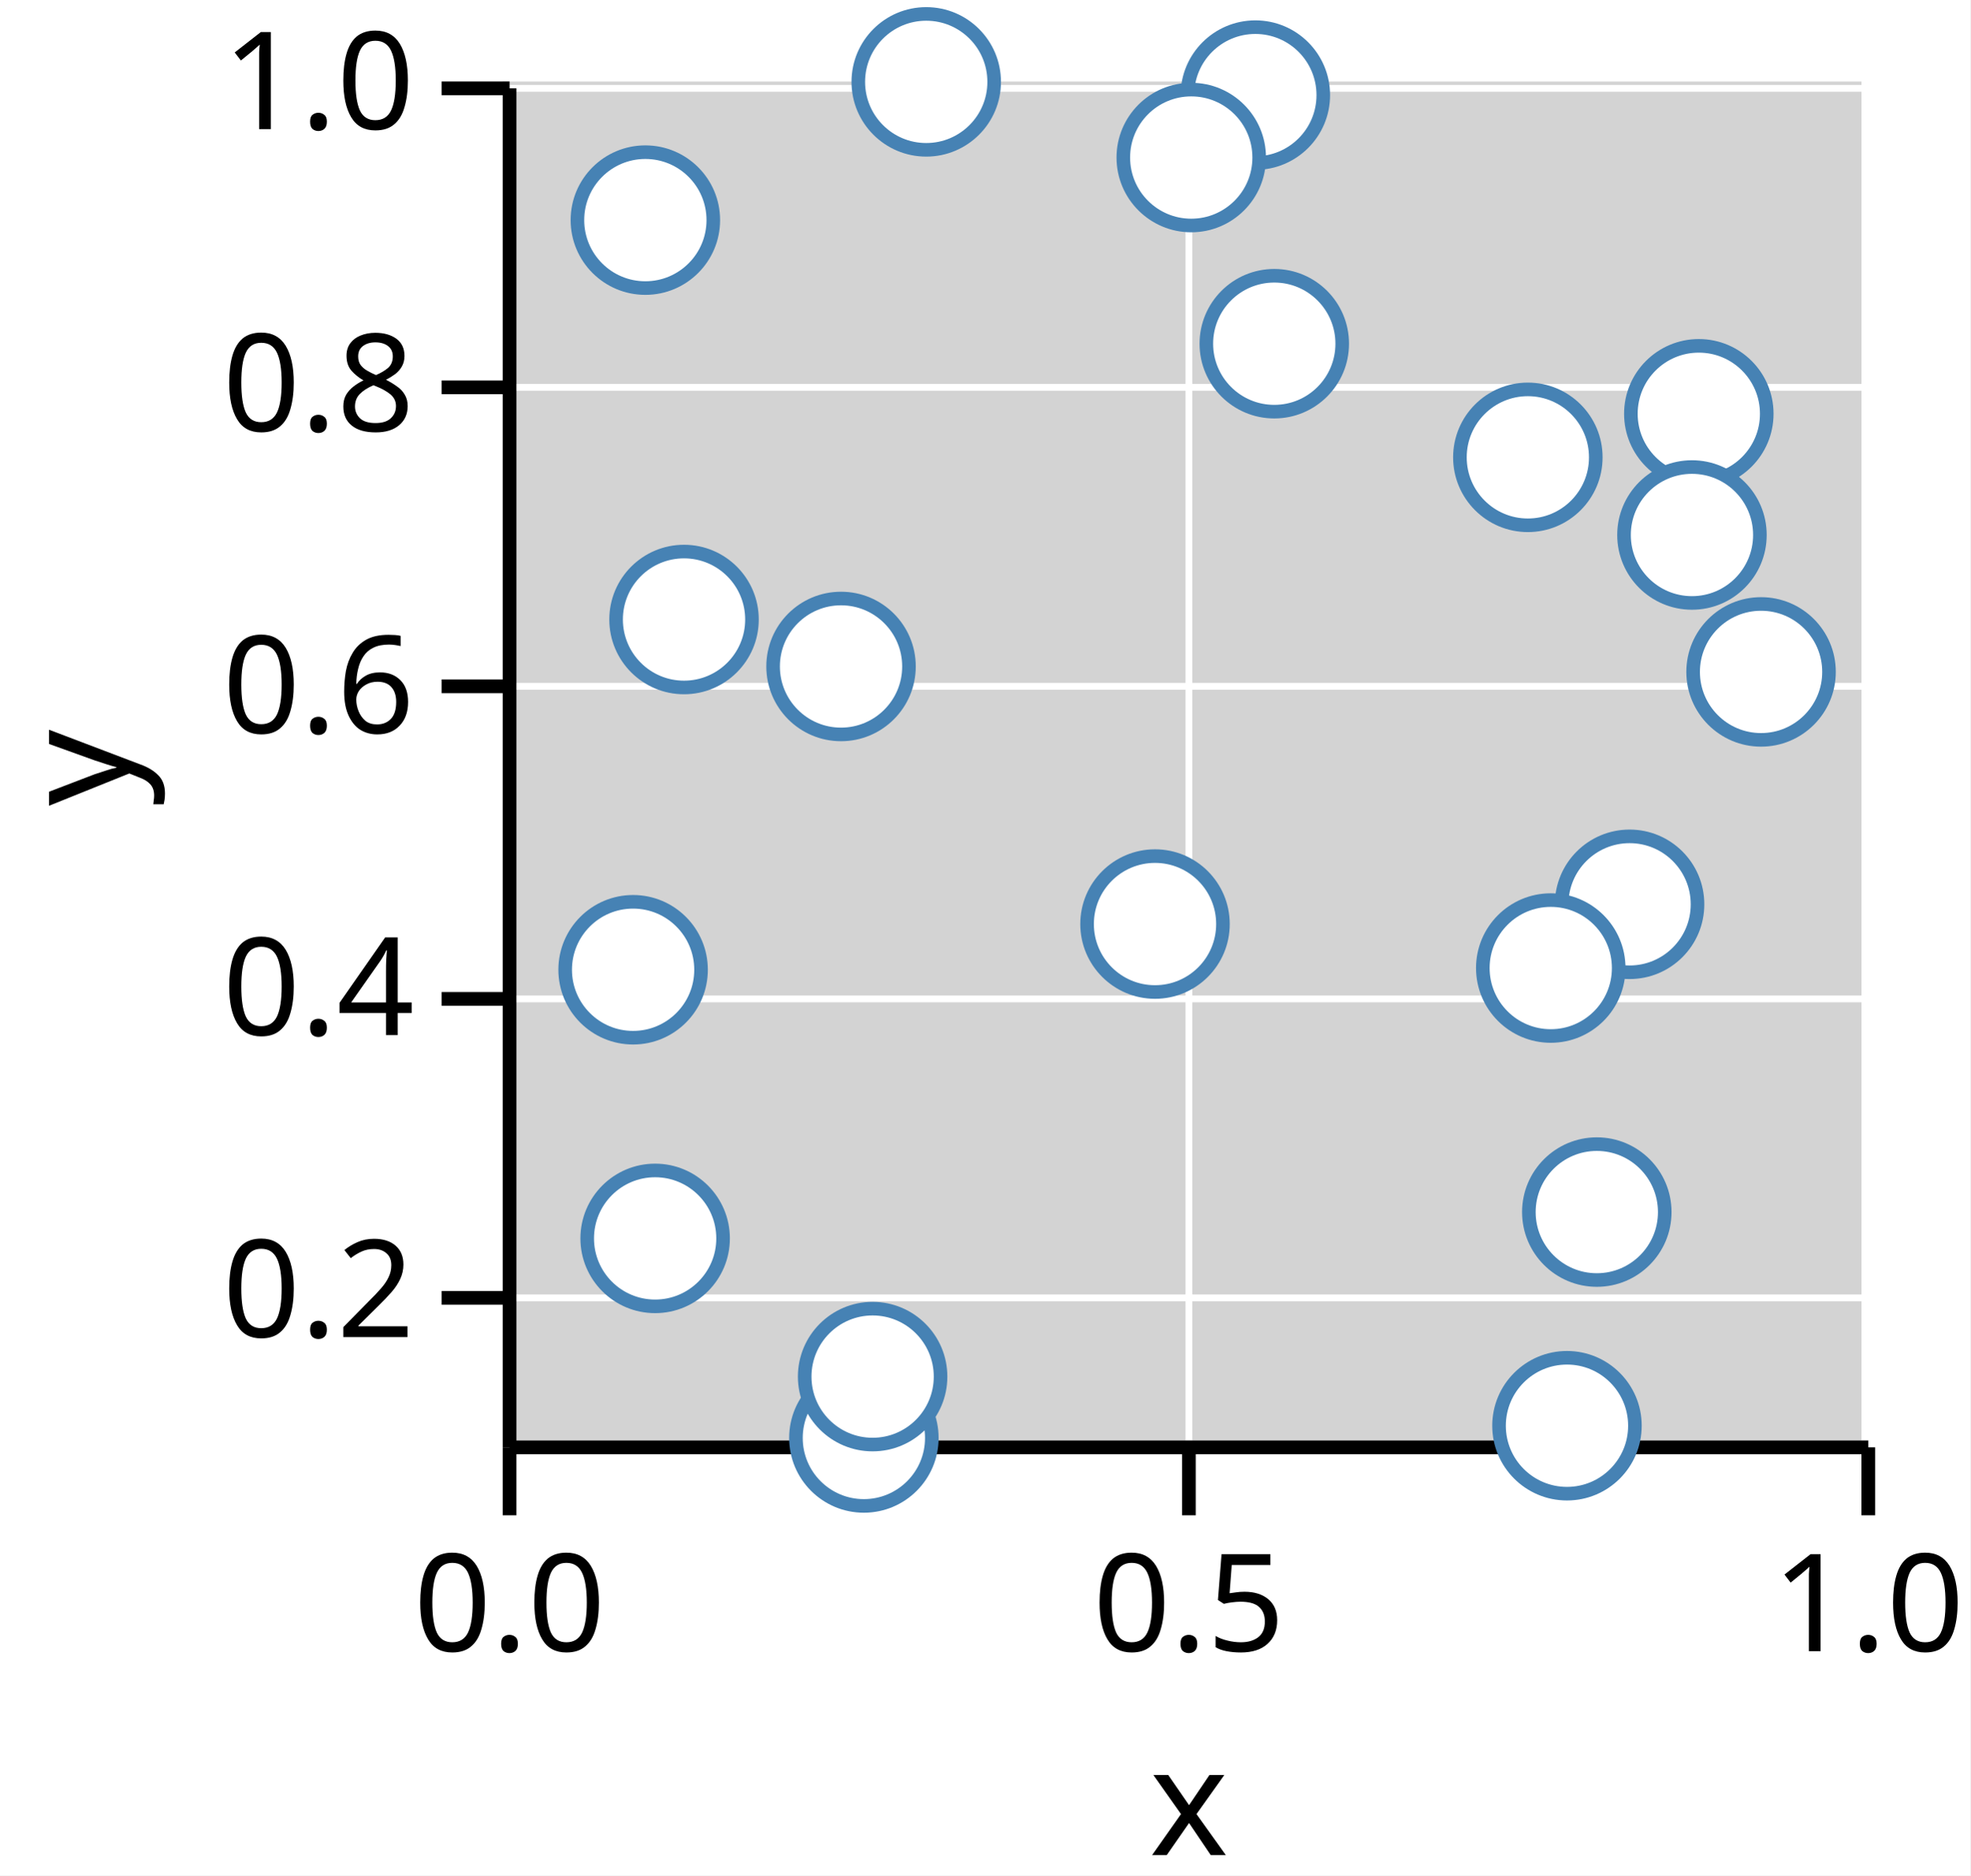
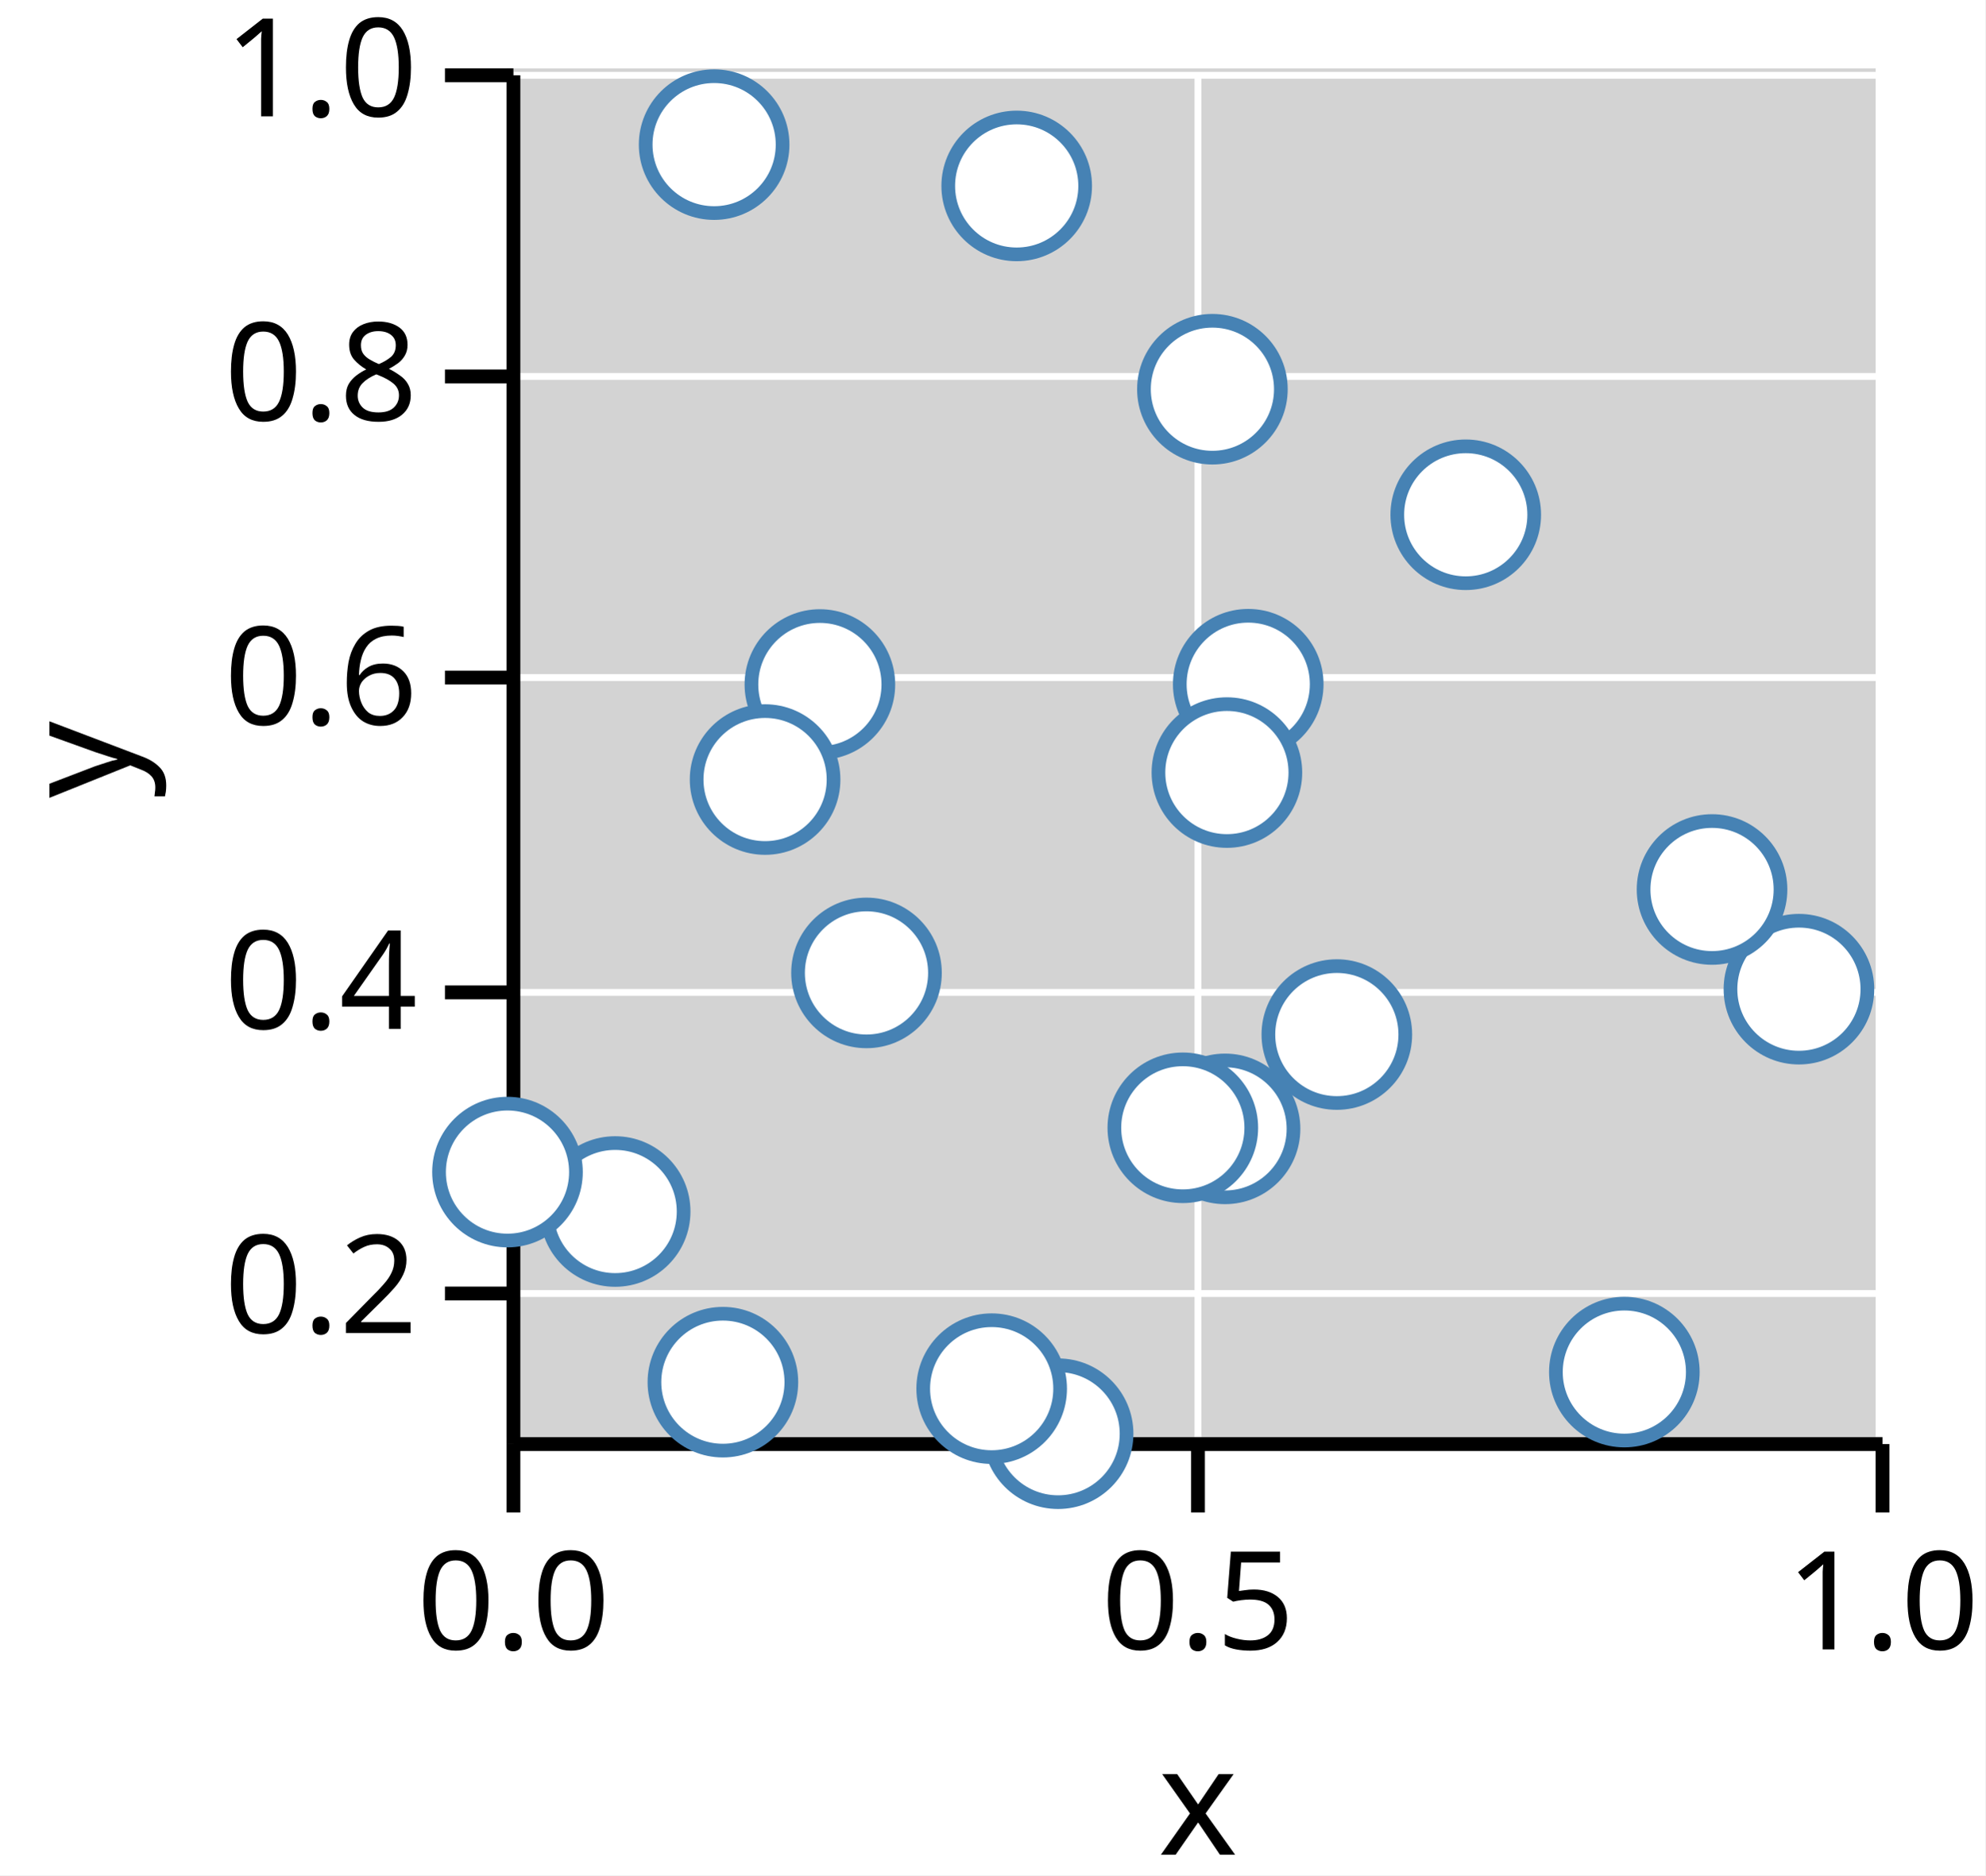
- <svg xmlns="http://www.w3.org/2000/svg" version="1.1" class="marks" width="145" height="138" viewBox="0 0 145 138">
-   <rect width="145" height="138" fill="white" />
-   <g fill="none" stroke-miterlimit="10" transform="translate(37,6)">
+ <svg xmlns="http://www.w3.org/2000/svg" version="1.1" class="marks" width="145" height="137" viewBox="0 0 145 137">
+   <rect width="145" height="137" fill="white" />
+   <g fill="none" stroke-miterlimit="10" transform="translate(37,5)">
    <g class="mark-group role-frame root" role="graphics-object" aria-roledescription="group mark container">
      <g transform="translate(0,0)">
        <path class="background" aria-hidden="true" d="M0,0h100v100h-100Z" fill="lightgray" />
        <g>
          <g class="mark-group role-axis" role="graphics-symbol" aria-roledescription="axis" aria-label="X-axis titled 'x' for a linear scale with values from 0.0 to 1.0">
            <g transform="translate(0.5,100.5)">
              <path class="background" aria-hidden="true" d="M0,0h0v0h0Z" pointer-events="none" />
              <g>
                <g class="mark-rule role-axis-grid" pointer-events="none">
                  <line transform="translate(0,0)" x2="0" y2="-100" stroke="white" stroke-width="0.5" stroke-dasharray="0" opacity="1" />
                  <line transform="translate(50,0)" x2="0" y2="-100" stroke="white" stroke-width="0.5" stroke-dasharray="0" opacity="1" />
                  <line transform="translate(100,0)" x2="0" y2="-100" stroke="white" stroke-width="0.5" stroke-dasharray="0" opacity="1" />
                </g>
                <g class="mark-rule role-axis-tick" pointer-events="none">
                  <line transform="translate(0,0)" x2="0" y2="5" stroke="black" stroke-width="1.01" opacity="1" />
                  <line transform="translate(50,0)" x2="0" y2="5" stroke="black" stroke-width="1.01" opacity="1" />
                  <line transform="translate(100,0)" x2="0" y2="5" stroke="black" stroke-width="1.01" opacity="1" />
                </g>
                <g class="mark-text role-axis-label" pointer-events="none">
                  <text text-anchor="middle" transform="translate(0,15)" font-family="sans-serif" font-size="10px" font-style="normal" font-weight="400" fill="black" opacity="1">0.0</text>
                  <text text-anchor="middle" transform="translate(50,15)" font-family="sans-serif" font-size="10px" font-style="normal" font-weight="400" fill="black" opacity="1">0.5</text>
                  <text text-anchor="middle" transform="translate(100,15)" font-family="sans-serif" font-size="10px" font-style="normal" font-weight="400" fill="black" opacity="1">1.0</text>
                </g>
                <g class="mark-rule role-axis-domain" pointer-events="none">
                  <line transform="translate(0,0)" x2="100" y2="0" stroke="black" stroke-width="1.01" opacity="1" />
                </g>
                <g class="mark-text role-axis-title" pointer-events="none">
                  <text text-anchor="middle" transform="translate(50,30)" font-family="sans-serif" font-size="11px" font-style="normal" font-weight="400" fill="black" opacity="1">x</text>
                </g>
              </g>
              <path class="foreground" aria-hidden="true" d="" pointer-events="none" display="none" />
            </g>
          </g>
          <g class="mark-group role-axis" role="graphics-symbol" aria-roledescription="axis" aria-label="Y-axis titled 'y' for a linear scale with values from 0.1 to 1.0">
            <g transform="translate(0.5,0.5)">
              <path class="background" aria-hidden="true" d="M0,0h0v0h0Z" pointer-events="none" />
              <g>
                <g class="mark-rule role-axis-grid" pointer-events="none">
                  <line transform="translate(0,89)" x2="100" y2="0" stroke="white" stroke-width="0.5" stroke-dasharray="0" opacity="1" />
                  <line transform="translate(0,67)" x2="100" y2="0" stroke="white" stroke-width="0.5" stroke-dasharray="0" opacity="1" />
                  <line transform="translate(0,44)" x2="100" y2="0" stroke="white" stroke-width="0.5" stroke-dasharray="0" opacity="1" />
                  <line transform="translate(0,22)" x2="100" y2="0" stroke="white" stroke-width="0.5" stroke-dasharray="0" opacity="1" />
                  <line transform="translate(0,0)" x2="100" y2="0" stroke="white" stroke-width="0.5" stroke-dasharray="0" opacity="1" />
                </g>
                <g class="mark-rule role-axis-tick" pointer-events="none">
                  <line transform="translate(0,89)" x2="-5" y2="0" stroke="black" stroke-width="1.01" opacity="1" />
                  <line transform="translate(0,67)" x2="-5" y2="0" stroke="black" stroke-width="1.01" opacity="1" />
                  <line transform="translate(0,44)" x2="-5" y2="0" stroke="black" stroke-width="1.01" opacity="1" />
                  <line transform="translate(0,22)" x2="-5" y2="0" stroke="black" stroke-width="1.01" opacity="1" />
                  <line transform="translate(0,0)" x2="-5" y2="0" stroke="black" stroke-width="1.01" opacity="1" />
                </g>
                <g class="mark-text role-axis-label" pointer-events="none">
                  <text text-anchor="end" transform="translate(-7,91.88889)" font-family="sans-serif" font-size="10px" font-style="normal" font-weight="400" fill="black" opacity="1">0.2</text>
                  <text text-anchor="end" transform="translate(-7,69.66667)" font-family="sans-serif" font-size="10px" font-style="normal" font-weight="400" fill="black" opacity="1">0.4</text>
                  <text text-anchor="end" transform="translate(-7,47.44444)" font-family="sans-serif" font-size="10px" font-style="normal" font-weight="400" fill="black" opacity="1">0.6</text>
                  <text text-anchor="end" transform="translate(-7,25.22222)" font-family="sans-serif" font-size="10px" font-style="normal" font-weight="400" fill="black" opacity="1">0.8</text>
                  <text text-anchor="end" transform="translate(-7,3)" font-family="sans-serif" font-size="10px" font-style="normal" font-weight="400" fill="black" opacity="1">1.0</text>
                </g>
                <g class="mark-rule role-axis-domain" pointer-events="none">
                  <line transform="translate(0,100)" x2="0" y2="-100" stroke="black" stroke-width="1.01" opacity="1" />
                </g>
                <g class="mark-text role-axis-title" pointer-events="none">
                  <text text-anchor="middle" transform="translate(-26,50) rotate(-90) translate(0,-2)" font-family="sans-serif" font-size="11px" font-style="normal" font-weight="400" fill="black" opacity="1">y</text>
                </g>
              </g>
              <path class="foreground" aria-hidden="true" d="" pointer-events="none" display="none" />
            </g>
          </g>
          <g class="mark-group role-scope" role="graphics-object" aria-roledescription="group mark container">
            <g transform="translate(0,0)">
              <path class="background" aria-hidden="true" d="M0,0h0v0h0Z" />
              <g>
                <g class="mark-symbol role-mark points" role="graphics-symbol" aria-roledescription="symbol mark container">
-                   <path transform="translate(55.3894,0.9987121)" d="M5,0A5,5,0,1,1,-5,0A5,5,0,1,1,5,0" fill="white" stroke="steelblue" stroke-width="1" opacity="1" />
-                   <path transform="translate(50.6723,5.592541)" d="M5,0A5,5,0,1,1,-5,0A5,5,0,1,1,5,0" fill="white" stroke="steelblue" stroke-width="1" opacity="1" />
-                   <path transform="translate(88.02715,24.44741)" d="M5,0A5,5,0,1,1,-5,0A5,5,0,1,1,5,0" fill="white" stroke="steelblue" stroke-width="1" opacity="1" />
-                   <path transform="translate(82.9323,60.5415)" d="M5,0A5,5,0,1,1,-5,0A5,5,0,1,1,5,0" fill="white" stroke="steelblue" stroke-width="1" opacity="1" />
-                   <path transform="translate(9.593431,65.35663)" d="M5,0A5,5,0,1,1,-5,0A5,5,0,1,1,5,0" fill="white" stroke="steelblue" stroke-width="1" opacity="1" />
-                   <path transform="translate(13.34138,39.5845)" d="M5,0A5,5,0,1,1,-5,0A5,5,0,1,1,5,0" fill="white" stroke="steelblue" stroke-width="1" opacity="1" />
-                   <path transform="translate(78.32463,98.9087)" d="M5,0A5,5,0,1,1,-5,0A5,5,0,1,1,5,0" fill="white" stroke="steelblue" stroke-width="1" opacity="1" />
-                   <path transform="translate(24.89665,43.03982)" d="M5,0A5,5,0,1,1,-5,0A5,5,0,1,1,5,0" fill="white" stroke="steelblue" stroke-width="1" opacity="1" />
-                   <path transform="translate(26.57808,99.80892)" d="M5,0A5,5,0,1,1,-5,0A5,5,0,1,1,5,0" fill="white" stroke="steelblue" stroke-width="1" opacity="1" />
-                   <path transform="translate(10.49547,10.1966)" d="M5,0A5,5,0,1,1,-5,0A5,5,0,1,1,5,0" fill="white" stroke="steelblue" stroke-width="1" opacity="1" />
-                   <path transform="translate(27.22152,95.29426)" d="M5,0A5,5,0,1,1,-5,0A5,5,0,1,1,5,0" fill="white" stroke="steelblue" stroke-width="1" opacity="1" />
-                   <path transform="translate(11.21492,85.12489)" d="M5,0A5,5,0,1,1,-5,0A5,5,0,1,1,5,0" fill="white" stroke="steelblue" stroke-width="1" opacity="1" />
-                   <path transform="translate(92.60857,43.44027)" d="M5,0A5,5,0,1,1,-5,0A5,5,0,1,1,5,0" fill="white" stroke="steelblue" stroke-width="1" opacity="1" />
-                   <path transform="translate(75.44525,27.65149)" d="M5,0A5,5,0,1,1,-5,0A5,5,0,1,1,5,0" fill="white" stroke="steelblue" stroke-width="1" opacity="1" />
-                   <path transform="translate(77.13121,65.23086)" d="M5,0A5,5,0,1,1,-5,0A5,5,0,1,1,5,0" fill="white" stroke="steelblue" stroke-width="1" opacity="1" />
-                   <path transform="translate(87.52285,33.36577)" d="M5,0A5,5,0,1,1,-5,0A5,5,0,1,1,5,0" fill="white" stroke="steelblue" stroke-width="1" opacity="1" />
-                   <path transform="translate(80.5201,83.18761)" d="M5,0A5,5,0,1,1,-5,0A5,5,0,1,1,5,0" fill="white" stroke="steelblue" stroke-width="1" opacity="1" />
-                   <path transform="translate(48.00543,61.99372)" d="M5,0A5,5,0,1,1,-5,0A5,5,0,1,1,5,0" fill="white" stroke="steelblue" stroke-width="1" opacity="1" />
-                   <path transform="translate(56.78295,19.29037)" d="M5,0A5,5,0,1,1,-5,0A5,5,0,1,1,5,0" fill="white" stroke="steelblue" stroke-width="1" opacity="1" />
-                   <path transform="translate(31.1673,0.02426092)" d="M5,0A5,5,0,1,1,-5,0A5,5,0,1,1,5,0" fill="white" stroke="steelblue" stroke-width="1" opacity="1" />
+                   <path transform="translate(7.931263,83.50936)" d="M5,0A5,5,0,1,1,-5,0A5,5,0,1,1,5,0" fill="white" stroke="steelblue" stroke-width="1" opacity="1" />
+                   <path transform="translate(52.47825,77.47169)" d="M5,0A5,5,0,1,1,-5,0A5,5,0,1,1,5,0" fill="white" stroke="steelblue" stroke-width="1" opacity="1" />
+                   <path transform="translate(37.26029,8.583533)" d="M5,0A5,5,0,1,1,-5,0A5,5,0,1,1,5,0" fill="white" stroke="steelblue" stroke-width="1" opacity="1" />
+                   <path transform="translate(54.17188,44.98633)" d="M5,0A5,5,0,1,1,-5,0A5,5,0,1,1,5,0" fill="white" stroke="steelblue" stroke-width="1" opacity="1" />
+                   <path transform="translate(81.64419,95.24015)" d="M5,0A5,5,0,1,1,-5,0A5,5,0,1,1,5,0" fill="white" stroke="steelblue" stroke-width="1" opacity="1" />
+                   <path transform="translate(40.28489,99.74259)" d="M5,0A5,5,0,1,1,-5,0A5,5,0,1,1,5,0" fill="white" stroke="steelblue" stroke-width="1" opacity="1" />
+                   <path transform="translate(60.64371,70.5813)" d="M5,0A5,5,0,1,1,-5,0A5,5,0,1,1,5,0" fill="white" stroke="steelblue" stroke-width="1" opacity="1" />
+                   <path transform="translate(51.55506,23.43418)" d="M5,0A5,5,0,1,1,-5,0A5,5,0,1,1,5,0" fill="white" stroke="steelblue" stroke-width="1" opacity="1" />
+                   <path transform="translate(22.88504,45.00725)" d="M5,0A5,5,0,1,1,-5,0A5,5,0,1,1,5,0" fill="white" stroke="steelblue" stroke-width="1" opacity="1" />
+                   <path transform="translate(0.06666625,80.629)" d="M5,0A5,5,0,1,1,-5,0A5,5,0,1,1,5,0" fill="white" stroke="steelblue" stroke-width="1" opacity="1" />
+                   <path transform="translate(35.4326,96.45144)" d="M5,0A5,5,0,1,1,-5,0A5,5,0,1,1,5,0" fill="white" stroke="steelblue" stroke-width="1" opacity="1" />
+                   <path transform="translate(15.80029,95.97758)" d="M5,0A5,5,0,1,1,-5,0A5,5,0,1,1,5,0" fill="white" stroke="steelblue" stroke-width="1" opacity="1" />
+                   <path transform="translate(94.39483,67.26632)" d="M5,0A5,5,0,1,1,-5,0A5,5,0,1,1,5,0" fill="white" stroke="steelblue" stroke-width="1" opacity="1" />
+                   <path transform="translate(88.04909,59.98326)" d="M5,0A5,5,0,1,1,-5,0A5,5,0,1,1,5,0" fill="white" stroke="steelblue" stroke-width="1" opacity="1" />
+                   <path transform="translate(18.88258,51.9509)" d="M5,0A5,5,0,1,1,-5,0A5,5,0,1,1,5,0" fill="white" stroke="steelblue" stroke-width="1" opacity="1" />
+                   <path transform="translate(26.28936,66.07806)" d="M5,0A5,5,0,1,1,-5,0A5,5,0,1,1,5,0" fill="white" stroke="steelblue" stroke-width="1" opacity="1" />
+                   <path transform="translate(15.16017,5.565252)" d="M5,0A5,5,0,1,1,-5,0A5,5,0,1,1,5,0" fill="white" stroke="steelblue" stroke-width="1" opacity="1" />
+                   <path transform="translate(49.39414,77.39378)" d="M5,0A5,5,0,1,1,-5,0A5,5,0,1,1,5,0" fill="white" stroke="steelblue" stroke-width="1" opacity="1" />
+                   <path transform="translate(70.05967,32.60704)" d="M5,0A5,5,0,1,1,-5,0A5,5,0,1,1,5,0" fill="white" stroke="steelblue" stroke-width="1" opacity="1" />
+                   <path transform="translate(52.61376,51.44132)" d="M5,0A5,5,0,1,1,-5,0A5,5,0,1,1,5,0" fill="white" stroke="steelblue" stroke-width="1" opacity="1" />
                </g>
              </g>
              <path class="foreground" aria-hidden="true" d="" display="none" />
            </g>
          </g>
        </g>
        <path class="foreground" aria-hidden="true" d="" display="none" />
      </g>
    </g>
  </g>
</svg>
